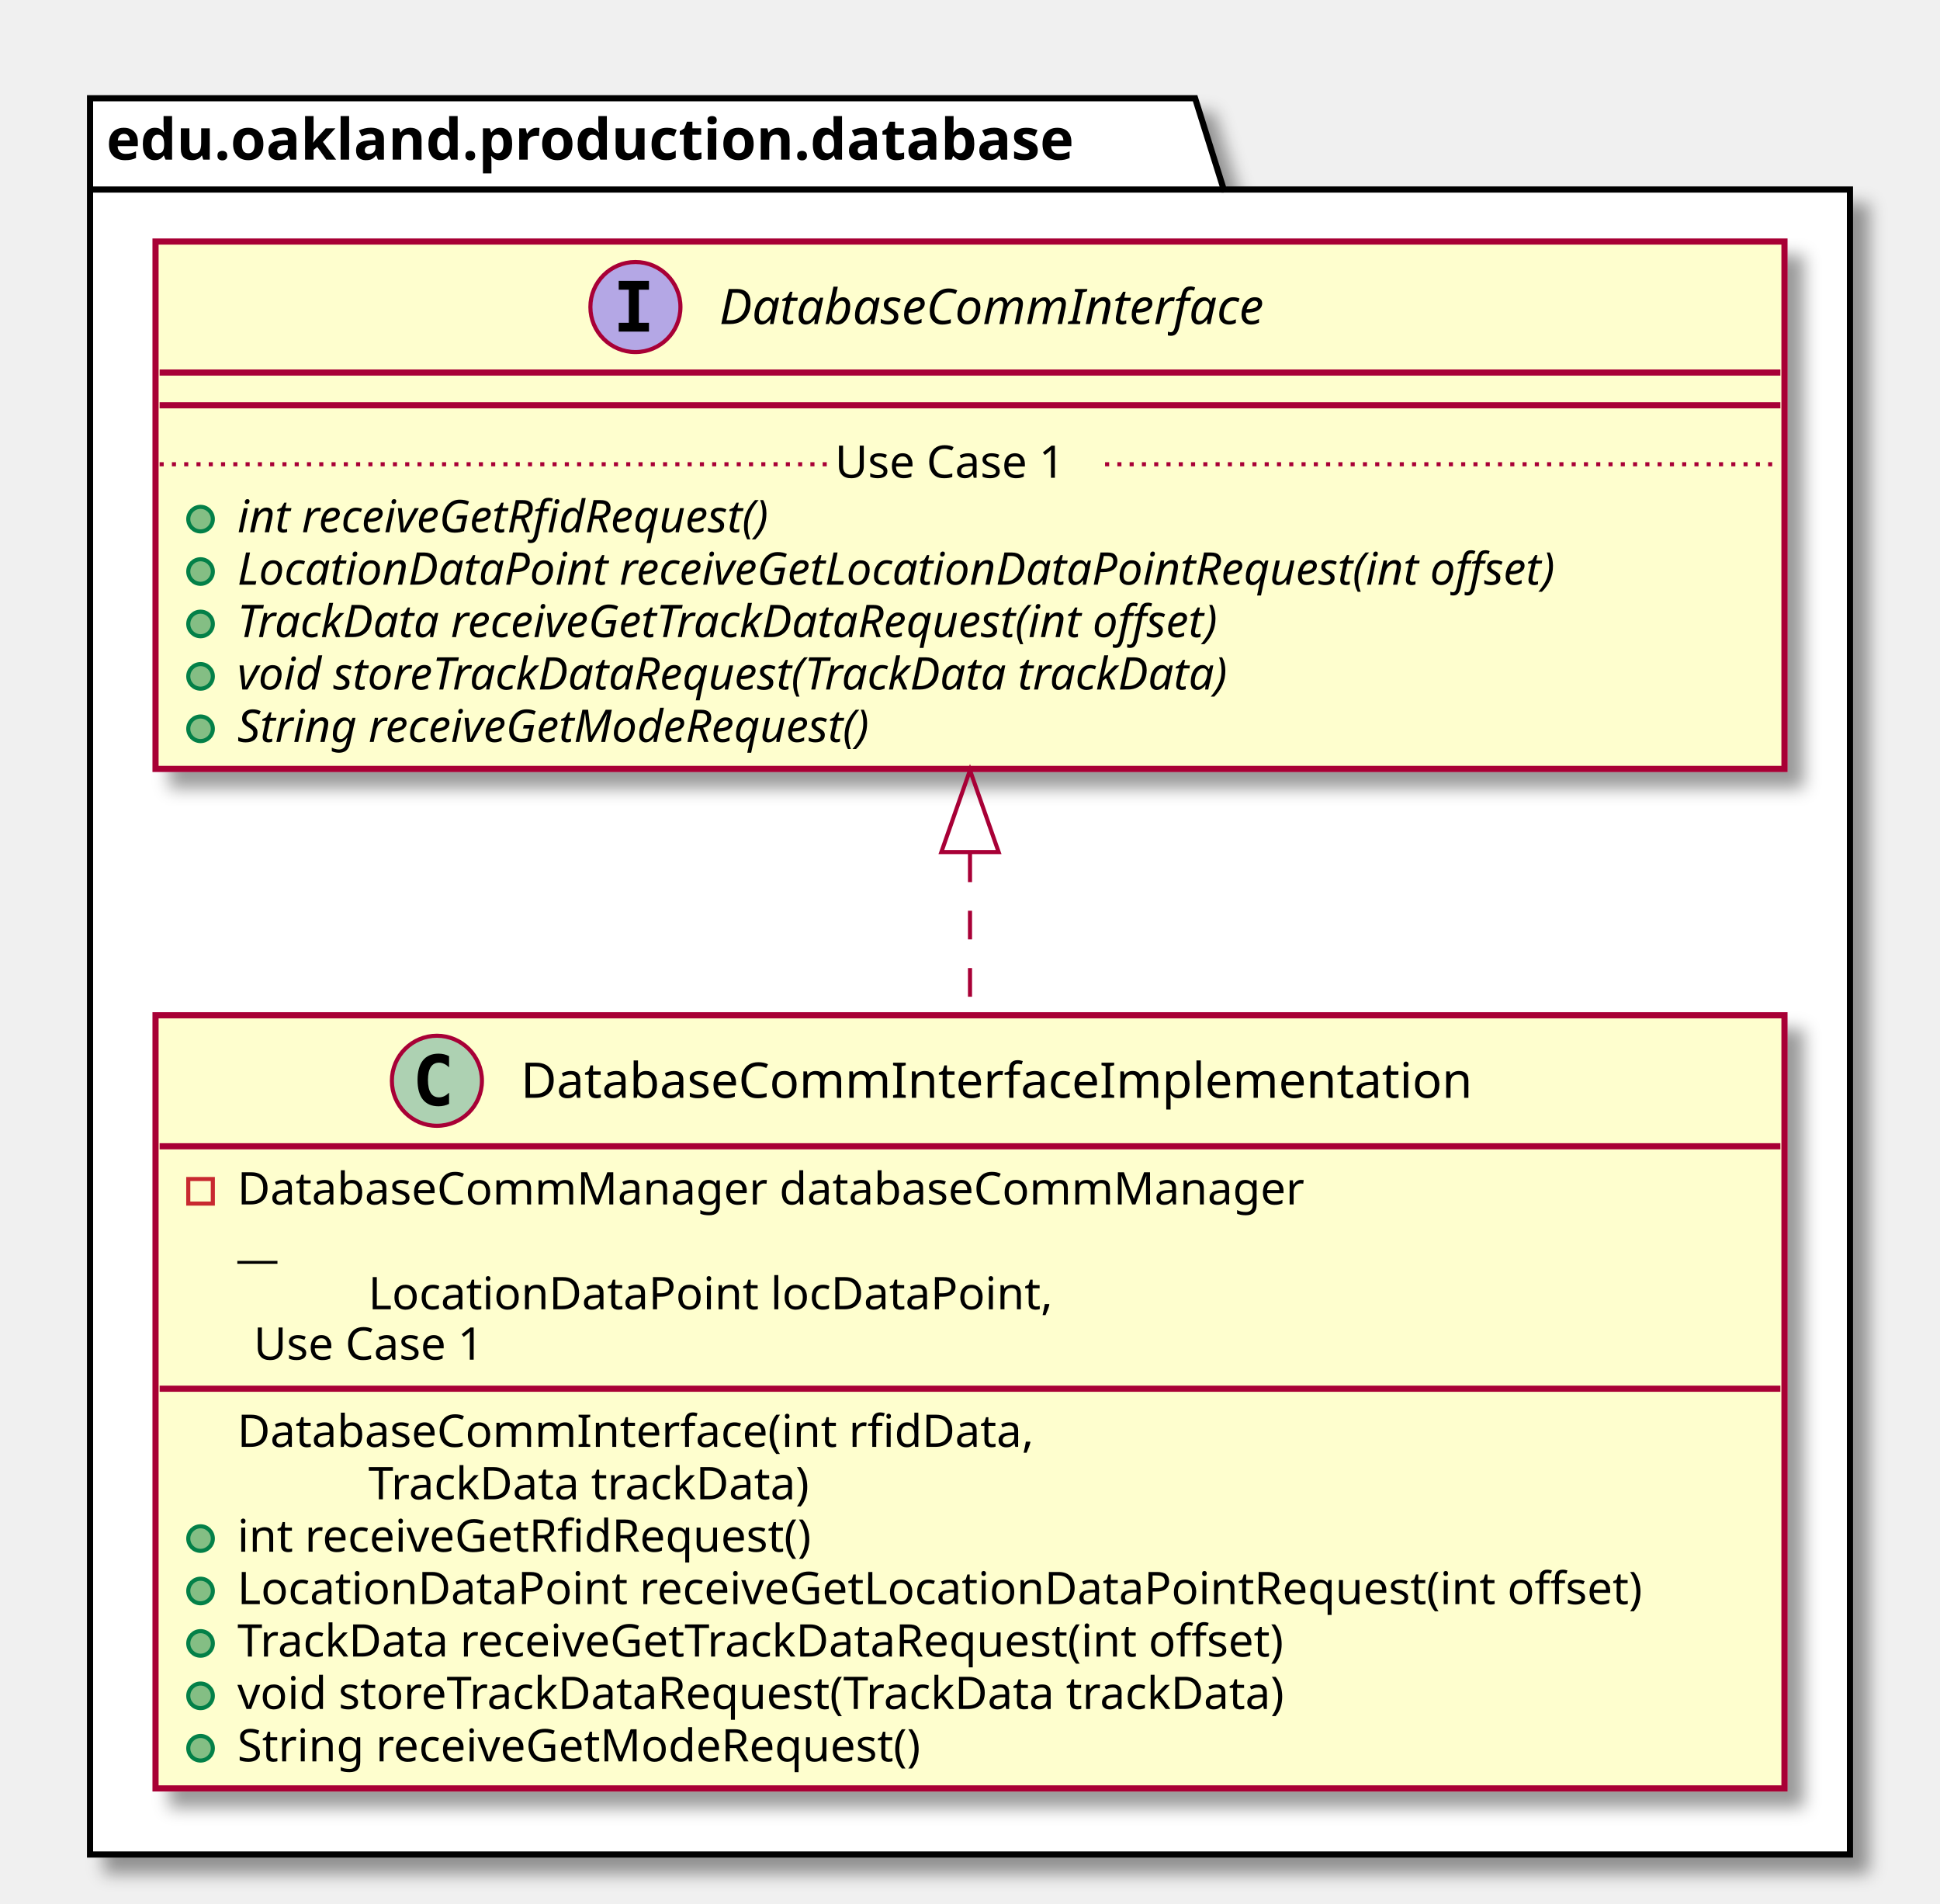
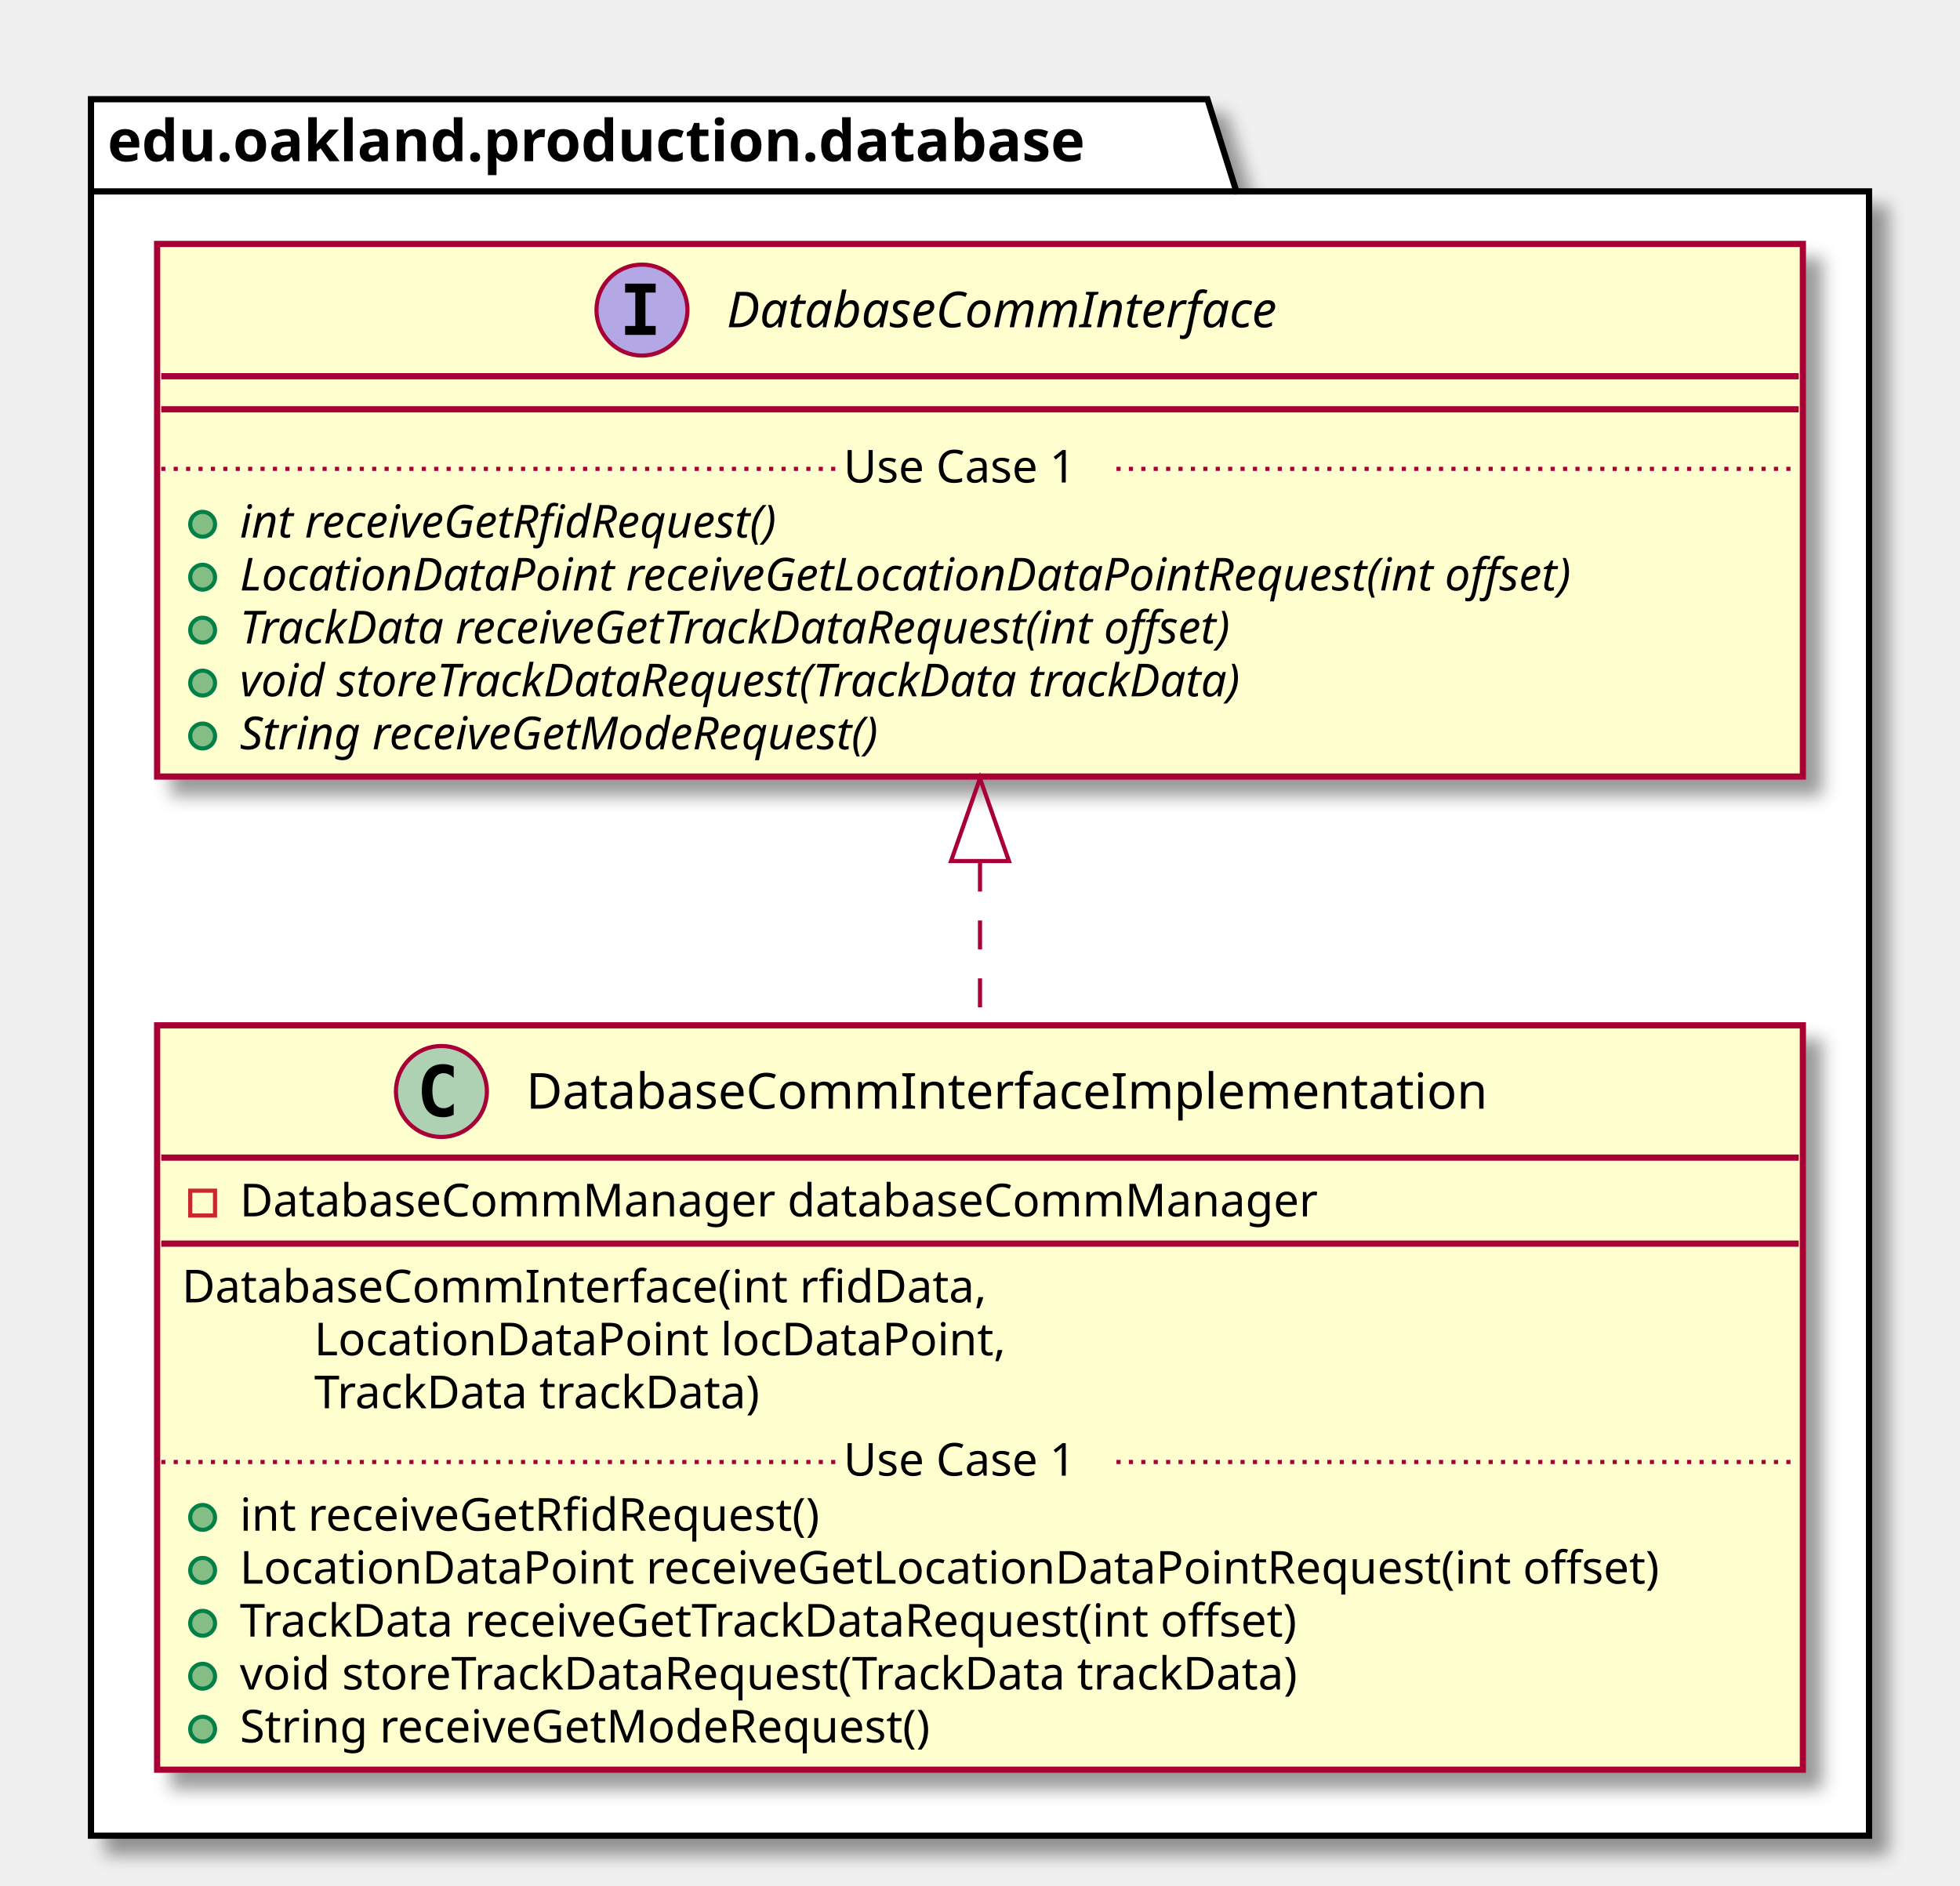
- <svg xmlns="http://www.w3.org/2000/svg" contentScriptType="application/ecmascript" contentStyleType="text/css" height="465px" preserveAspectRatio="none" style="width:474px;height:465px;" version="1.1" viewBox="0 0 474 465" width="474px" zoomAndPan="magnify">
+ <svg xmlns="http://www.w3.org/2000/svg" contentScriptType="application/ecmascript" contentStyleType="text/css" height="456px" preserveAspectRatio="none" style="width:474px;height:456px;" version="1.1" viewBox="0 0 474 456" width="474px" zoomAndPan="magnify">
  <defs>
-     <filter height="300%" id="ft7w9pxkkqp1p" width="300%" x="-1" y="-1">
+     <filter height="300%" id="fmsqinyl119v" width="300%" x="-1" y="-1">
      <feGaussianBlur result="blurOut" stdDeviation="2.0" />
      <feColorMatrix in="blurOut" result="blurOut2" type="matrix" values="0 0 0 0 0 0 0 0 0 0 0 0 0 0 0 0 0 0 .4 0" />
      <feOffset dx="4.0" dy="4.0" in="blurOut2" result="blurOut3" />
      <feBlend in="SourceGraphic" in2="blurOut3" mode="normal" />
    </filter>
  </defs>
  <g>
-     <polygon fill="#FFFFFF" filter="url(#ft7w9pxkkqp1p)" points="22,24,292,24,299,46.297,452,46.297,452,453,22,453,22,24" style="stroke: #000000; stroke-width: 1.5;" />
+     <polygon fill="#FFFFFF" filter="url(#fmsqinyl119v)" points="22,24,292,24,299,46.297,452,46.297,452,444,22,444,22,24" style="stroke: #000000; stroke-width: 1.5;" />
    <line style="stroke: #000000; stroke-width: 1.5;" x1="22" x2="299" y1="46.297" y2="46.297" />
    <text fill="#000000" font-family="sans-serif" font-size="14" font-weight="bold" lengthAdjust="spacingAndGlyphs" textLength="264" x="26" y="38.995">edu.oakland.production.database</text>
-     <rect fill="#FEFECE" filter="url(#ft7w9pxkkqp1p)" height="188.852" id="DatabaseCommInterfaceImplementation" style="stroke: #A80036; stroke-width: 1.5;" width="398" x="38" y="248" />
+     <rect fill="#FEFECE" filter="url(#fmsqinyl119v)" height="180.047" id="DatabaseCommInterfaceImplementation" style="stroke: #A80036; stroke-width: 1.5;" width="398" x="38" y="248" />
    <ellipse cx="106.75" cy="264" fill="#ADD1B2" rx="11" ry="11" style="stroke: #A80036; stroke-width: 1.0;" />
    <path d="M109.719,269.641 Q109.141,269.938 108.5,270.078 Q107.859,270.234 107.156,270.234 Q104.656,270.234 103.328,268.594 Q102.016,266.938 102.016,263.812 Q102.016,260.688 103.328,259.031 Q104.656,257.375 107.156,257.375 Q107.859,257.375 108.5,257.531 Q109.156,257.688 109.719,257.984 L109.719,260.703 Q109.094,260.125 108.5,259.859 Q107.906,259.578 107.281,259.578 Q105.938,259.578 105.25,260.656 Q104.562,261.719 104.562,263.812 Q104.562,265.906 105.25,266.984 Q105.938,268.047 107.281,268.047 Q107.906,268.047 108.5,267.781 Q109.094,267.5 109.719,266.922 L109.719,269.641 Z " />
    <text fill="#000000" font-family="sans-serif" font-size="12" lengthAdjust="spacingAndGlyphs" textLength="252" x="127.25" y="268.154">DatabaseCommInterfaceImplementation</text>
    <line style="stroke: #A80036; stroke-width: 1.5;" x1="39" x2="435" y1="280" y2="280" />
    <rect fill="none" height="6" style="stroke: #C82930; stroke-width: 1.0;" width="6" x="46" y="288" />
    <text fill="#000000" font-family="sans-serif" font-size="11" lengthAdjust="spacingAndGlyphs" textLength="283" x="58" y="294.21">DatabaseCommManager databaseCommManager</text>
-     <text fill="#000000" font-family="sans-serif" font-size="11" lengthAdjust="spacingAndGlyphs" textLength="12" x="58" y="307.015">__</text>
-     <text fill="#000000" font-family="sans-serif" font-size="11" lengthAdjust="spacingAndGlyphs" textLength="179" x="90" y="319.82">LocationDataPoint locDataPoint,</text>
-     <line style="stroke: #A80036; stroke-width: 1.0; stroke-dasharray: 1.0,2.0;" x1="58" x2="58" y1="328.816" y2="328.816" />
-     <text fill="#000000" font-family="sans-serif" font-size="11" lengthAdjust="spacingAndGlyphs" textLength="66" x="62" y="332.125">Use Case 1</text>
-     <line style="stroke: #A80036; stroke-width: 1.0; stroke-dasharray: 1.0,2.0;" x1="132" x2="132" y1="328.816" y2="328.816" />
-     <line style="stroke: #A80036; stroke-width: 1.5;" x1="39" x2="435" y1="339.219" y2="339.219" />
-     <text fill="#000000" font-family="sans-serif" font-size="11" lengthAdjust="spacingAndGlyphs" textLength="212" x="58" y="353.429">DatabaseCommInterface(int rfidData,</text>
-     <text fill="#000000" font-family="sans-serif" font-size="11" lengthAdjust="spacingAndGlyphs" textLength="119" x="90" y="366.234">TrackData trackData)</text>
-     <ellipse cx="49" cy="375.828" fill="#84BE84" rx="3" ry="3" style="stroke: #038048; stroke-width: 1.0;" />
-     <text fill="#000000" font-family="sans-serif" font-size="11" lengthAdjust="spacingAndGlyphs" textLength="154" x="58" y="379.039">int receiveGetRfidRequest()</text>
-     <ellipse cx="49" cy="388.633" fill="#84BE84" rx="3" ry="3" style="stroke: #038048; stroke-width: 1.0;" />
-     <text fill="#000000" font-family="sans-serif" font-size="11" lengthAdjust="spacingAndGlyphs" textLength="372" x="58" y="391.843">LocationDataPoint receiveGetLocationDataPointRequest(int offset)</text>
-     <ellipse cx="49" cy="401.438" fill="#84BE84" rx="3" ry="3" style="stroke: #038048; stroke-width: 1.0;" />
-     <text fill="#000000" font-family="sans-serif" font-size="11" lengthAdjust="spacingAndGlyphs" textLength="284" x="58" y="404.648">TrackData receiveGetTrackDataRequest(int offset)</text>
-     <ellipse cx="49" cy="414.242" fill="#84BE84" rx="3" ry="3" style="stroke: #038048; stroke-width: 1.0;" />
-     <text fill="#000000" font-family="sans-serif" font-size="11" lengthAdjust="spacingAndGlyphs" textLength="283" x="58" y="417.453">void storeTrackDataRequest(TrackData trackData)</text>
-     <ellipse cx="49" cy="427.047" fill="#84BE84" rx="3" ry="3" style="stroke: #038048; stroke-width: 1.0;" />
-     <text fill="#000000" font-family="sans-serif" font-size="11" lengthAdjust="spacingAndGlyphs" textLength="183" x="58" y="430.257">String receiveGetModeRequest()</text>
-     <rect fill="#FEFECE" filter="url(#ft7w9pxkkqp1p)" height="128.828" id="DatabaseCommInterface" style="stroke: #A80036; stroke-width: 1.5;" width="398" x="38" y="59" />
+     <line style="stroke: #A80036; stroke-width: 1.5;" x1="39" x2="435" y1="300.805" y2="300.805" />
+     <text fill="#000000" font-family="sans-serif" font-size="11" lengthAdjust="spacingAndGlyphs" textLength="212" x="44" y="315.015">DatabaseCommInterface(int rfidData,</text>
+     <text fill="#000000" font-family="sans-serif" font-size="11" lengthAdjust="spacingAndGlyphs" textLength="179" x="76" y="327.82">LocationDataPoint locDataPoint,</text>
+     <text fill="#000000" font-family="sans-serif" font-size="11" lengthAdjust="spacingAndGlyphs" textLength="119" x="76" y="340.625">TrackData trackData)</text>
+     <ellipse cx="49" cy="367.023" fill="#84BE84" rx="3" ry="3" style="stroke: #038048; stroke-width: 1.0;" />
+     <text fill="#000000" font-family="sans-serif" font-size="11" lengthAdjust="spacingAndGlyphs" textLength="154" x="58" y="370.234">int receiveGetRfidRequest()</text>
+     <ellipse cx="49" cy="379.828" fill="#84BE84" rx="3" ry="3" style="stroke: #038048; stroke-width: 1.0;" />
+     <text fill="#000000" font-family="sans-serif" font-size="11" lengthAdjust="spacingAndGlyphs" textLength="372" x="58" y="383.039">LocationDataPoint receiveGetLocationDataPointRequest(int offset)</text>
+     <ellipse cx="49" cy="392.633" fill="#84BE84" rx="3" ry="3" style="stroke: #038048; stroke-width: 1.0;" />
+     <text fill="#000000" font-family="sans-serif" font-size="11" lengthAdjust="spacingAndGlyphs" textLength="284" x="58" y="395.843">TrackData receiveGetTrackDataRequest(int offset)</text>
+     <ellipse cx="49" cy="405.438" fill="#84BE84" rx="3" ry="3" style="stroke: #038048; stroke-width: 1.0;" />
+     <text fill="#000000" font-family="sans-serif" font-size="11" lengthAdjust="spacingAndGlyphs" textLength="283" x="58" y="408.648">void storeTrackDataRequest(TrackData trackData)</text>
+     <ellipse cx="49" cy="418.242" fill="#84BE84" rx="3" ry="3" style="stroke: #038048; stroke-width: 1.0;" />
+     <text fill="#000000" font-family="sans-serif" font-size="11" lengthAdjust="spacingAndGlyphs" textLength="183" x="58" y="421.453">String receiveGetModeRequest()</text>
+     <line style="stroke: #A80036; stroke-width: 1.0; stroke-dasharray: 1.0,2.0;" x1="39" x2="204" y1="353.621" y2="353.621" />
+     <text fill="#000000" font-family="sans-serif" font-size="11" lengthAdjust="spacingAndGlyphs" textLength="66" x="204" y="356.929">Use Case 1</text>
+     <line style="stroke: #A80036; stroke-width: 1.0; stroke-dasharray: 1.0,2.0;" x1="270" x2="435" y1="353.621" y2="353.621" />
+     <rect fill="#FEFECE" filter="url(#fmsqinyl119v)" height="128.828" id="DatabaseCommInterface" style="stroke: #A80036; stroke-width: 1.5;" width="398" x="38" y="59" />
    <ellipse cx="155.25" cy="75" fill="#B4A7E5" rx="11" ry="11" style="stroke: #A80036; stroke-width: 1.0;" />
    <path d="M151.172,70.766 L151.172,68.609 L158.562,68.609 L158.562,70.766 L156.094,70.766 L156.094,78.844 L158.562,78.844 L158.562,81 L151.172,81 L151.172,78.844 L153.641,78.844 L153.641,70.766 L151.172,70.766 Z " />
    <text fill="#000000" font-family="sans-serif" font-size="12" font-style="italic" lengthAdjust="spacingAndGlyphs" textLength="155" x="175.75" y="79.154">DatabaseCommInterface</text>
    <line style="stroke: #A80036; stroke-width: 1.5;" x1="39" x2="435" y1="91" y2="91" />
    <line style="stroke: #A80036; stroke-width: 1.5;" x1="39" x2="435" y1="99" y2="99" />
    <ellipse cx="49" cy="126.805" fill="#84BE84" rx="3" ry="3" style="stroke: #038048; stroke-width: 1.0;" />
    <text fill="#000000" font-family="sans-serif" font-size="11" font-style="italic" lengthAdjust="spacingAndGlyphs" textLength="156" x="58" y="130.015">int receiveGetRfidRequest()</text>
    <ellipse cx="49" cy="139.609" fill="#84BE84" rx="3" ry="3" style="stroke: #038048; stroke-width: 1.0;" />
    <text fill="#000000" font-family="sans-serif" font-size="11" font-style="italic" lengthAdjust="spacingAndGlyphs" textLength="372" x="58" y="142.82">LocationDataPoint receiveGetLocationDataPointRequest(int offset)</text>
    <ellipse cx="49" cy="152.414" fill="#84BE84" rx="3" ry="3" style="stroke: #038048; stroke-width: 1.0;" />
    <text fill="#000000" font-family="sans-serif" font-size="11" font-style="italic" lengthAdjust="spacingAndGlyphs" textLength="284" x="58" y="155.625">TrackData receiveGetTrackDataRequest(int offset)</text>
    <ellipse cx="49" cy="165.219" fill="#84BE84" rx="3" ry="3" style="stroke: #038048; stroke-width: 1.0;" />
    <text fill="#000000" font-family="sans-serif" font-size="11" font-style="italic" lengthAdjust="spacingAndGlyphs" textLength="283" x="58" y="168.429">void storeTrackDataRequest(TrackData trackData)</text>
    <ellipse cx="49" cy="178.023" fill="#84BE84" rx="3" ry="3" style="stroke: #038048; stroke-width: 1.0;" />
    <text fill="#000000" font-family="sans-serif" font-size="11" font-style="italic" lengthAdjust="spacingAndGlyphs" textLength="183" x="58" y="181.234">String receiveGetModeRequest()</text>
    <line style="stroke: #A80036; stroke-width: 1.0; stroke-dasharray: 1.0,2.0;" x1="39" x2="204" y1="113.402" y2="113.402" />
    <text fill="#000000" font-family="sans-serif" font-size="11" lengthAdjust="spacingAndGlyphs" textLength="66" x="204" y="116.71">Use Case 1</text>
    <line style="stroke: #A80036; stroke-width: 1.0; stroke-dasharray: 1.0,2.0;" x1="270" x2="435" y1="113.402" y2="113.402" />
-     <path d="M237,208.47 C237,221.3 237,234.62 237,247.64 " fill="none" id="DatabaseCommInterface&lt;-DatabaseCommInterfaceImplementation" style="stroke: #A80036; stroke-width: 1.0; stroke-dasharray: 7.0,7.0;" />
-     <polygon fill="none" points="230,208.14,237,188.14,244,208.14,230,208.14" style="stroke: #A80036; stroke-width: 1.0;" />
+     <path d="M237,208.64 C237,221.49 237,234.8 237,247.75 " fill="none" id="DatabaseCommInterface&lt;-DatabaseCommInterfaceImplementation" style="stroke: #A80036; stroke-width: 1.0; stroke-dasharray: 7.0,7.0;" />
+     <polygon fill="none" points="230,208.26,237,188.26,244,208.26,230,208.26" style="stroke: #A80036; stroke-width: 1.0;" />
  </g>
</svg>
